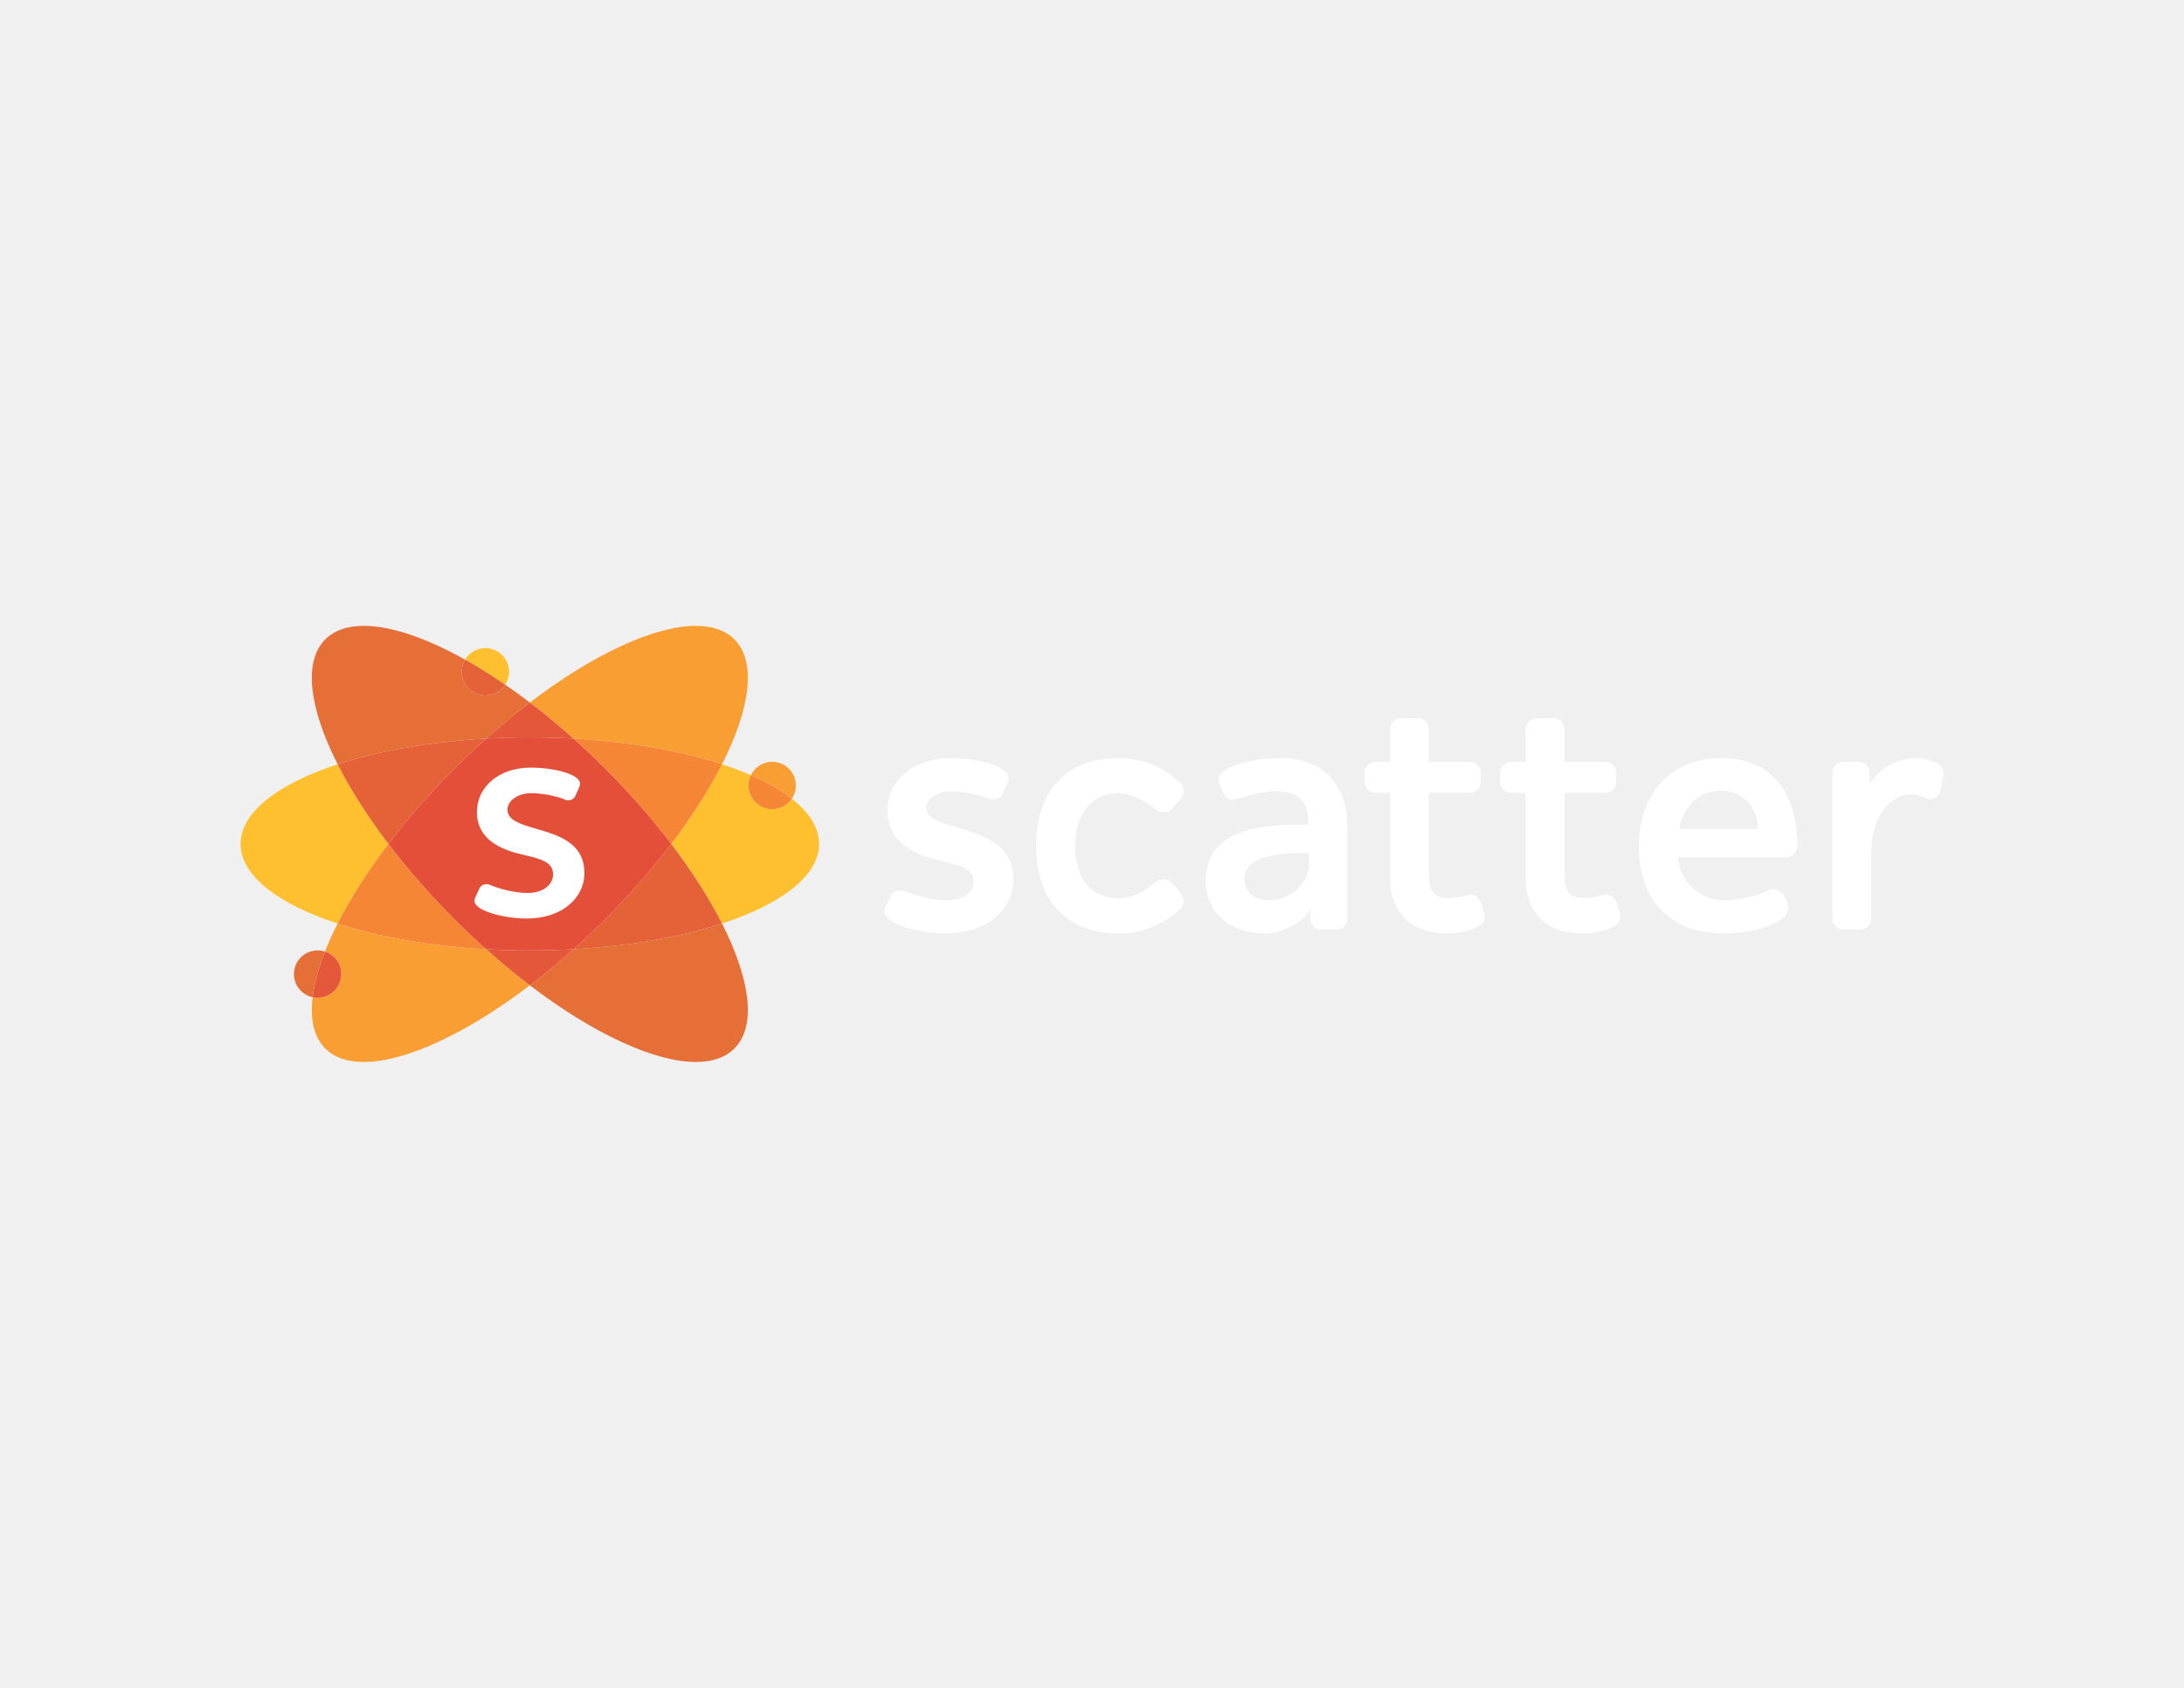
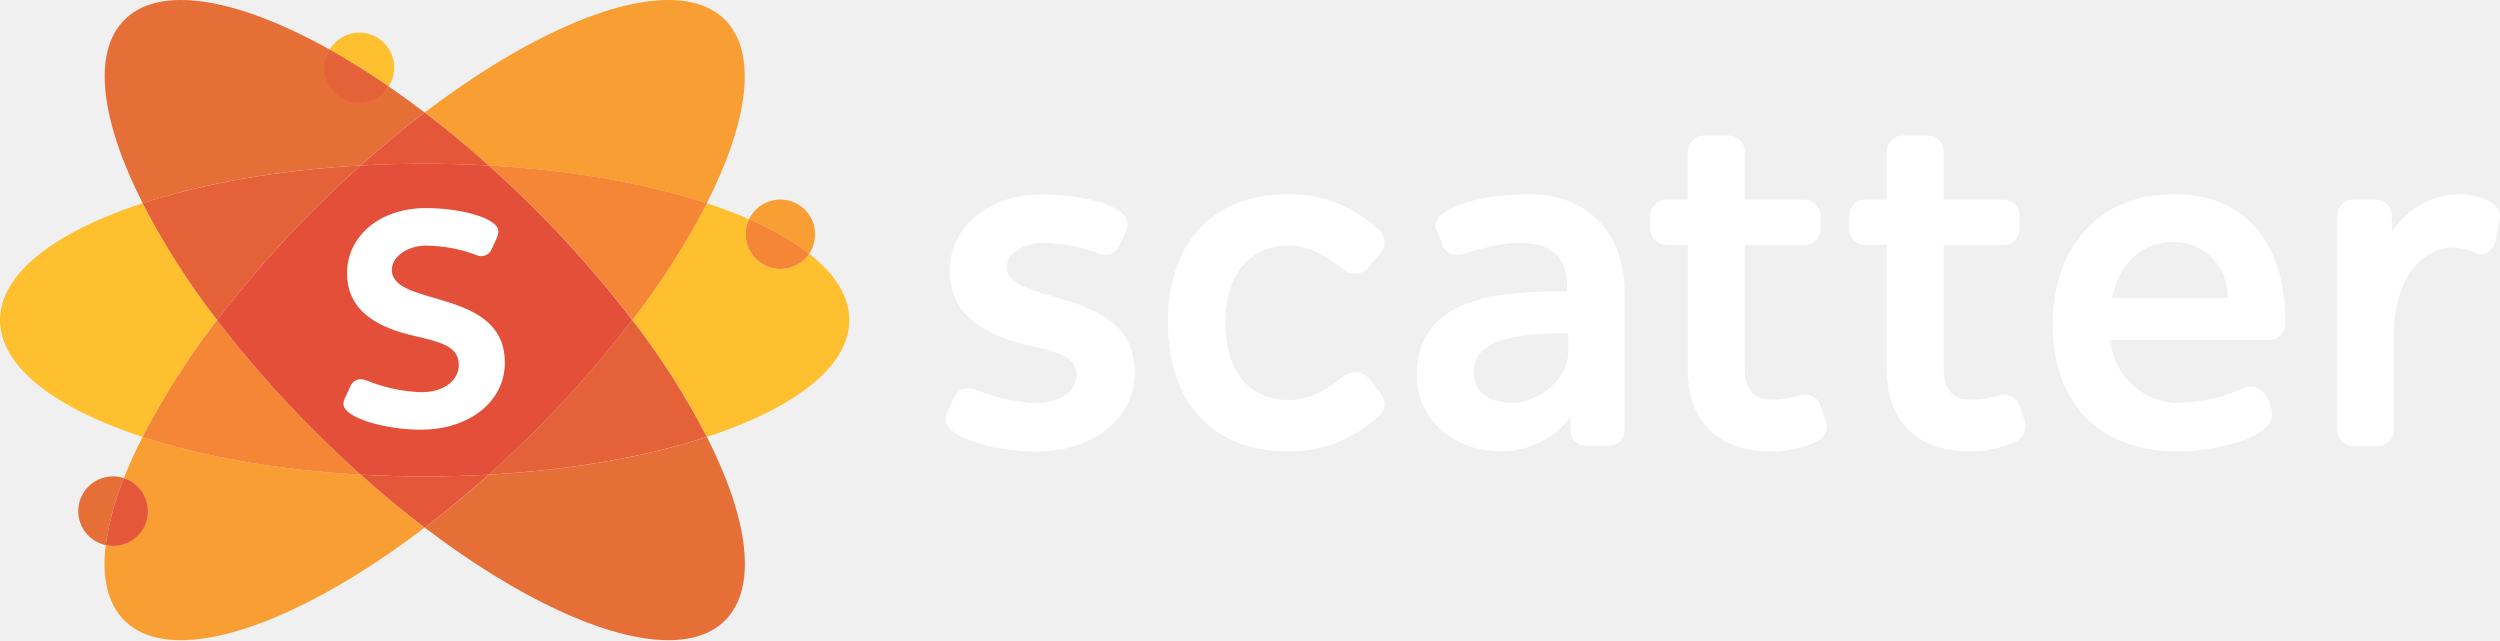
- <svg xmlns="http://www.w3.org/2000/svg" viewBox="0 0 1056 816" height="816" width="1056" xml:space="preserve" id="svg2" version="1.1">
-   <defs id="defs6">
-     <clipPath id="clipPath18" clipPathUnits="userSpaceOnUse">
-       <path id="path16" d="M 0,612 H 792 V 0 H 0 Z" />
-     </clipPath>
-   </defs>
-   <g transform="matrix(1.333333,0,0,-1.333333,0,816)" id="g10">
-     <g id="g12">
-       <g clip-path="url(#clipPath18)" id="g14">
-         <g transform="translate(347.1289,311.9267)" id="g20">
-           <path id="path22" style="fill:#ffffff;fill-opacity:1;fill-rule:nonzero;stroke:none" d="m 0,0 c -6.052,1.763 -11.279,3.286 -11.279,7.129 0,3.324 4.023,6.028 8.967,6.028 4.393,0 10.213,-1.115 13.792,-2.633 0.611,-0.306 1.082,-0.306 1.581,-0.306 1.45,0 2.824,0.874 3.513,2.253 l 1.596,3.534 c 0.278,0.7 0.391,1.238 0.391,1.862 0,4.769 -12.186,7.309 -20.985,7.309 -13.275,0 -22.909,-7.97 -22.909,-18.952 0,-9.313 6.255,-15.284 19.12,-18.253 8.232,-1.917 12.19,-3.038 12.19,-7.518 0,-3.389 -3.351,-6.819 -9.758,-6.819 -5.222,0 -11.592,1.725 -15.415,3.368 l -0.212,0.054 c -0.381,0.1 -0.743,0.195 -1.215,0.195 -1.3,0 -2.89,-0.628 -3.508,-2.015 l -1.825,-3.882 c -0.272,-0.68 -0.394,-1.22 -0.394,-1.752 0,-4.876 13.233,-7.987 22.342,-7.987 14.125,0 24.378,8.208 24.378,19.516 C 20.37,-5.935 9.075,-2.645 0,0" />
-         </g>
-         <g transform="translate(424.8974,292.0547)" id="g24">
-           <path id="path26" style="fill:#ffffff;fill-opacity:1;fill-rule:nonzero;stroke:none" d="m 0,0 c -1.607,1.336 -4.176,1.364 -5.603,0.223 -4.825,-4.064 -9.324,-6.039 -13.756,-6.039 -9.791,0 -15.637,7.155 -15.637,19.14 0,11.736 5.992,19.027 15.637,19.027 4.34,0 8.84,-2.013 13.854,-6.222 0.68,-0.409 1.719,-0.673 2.648,-0.673 1.2,0 2.151,0.368 2.948,1.169 l 3.237,3.799 c 0.653,0.653 1.012,1.605 1.012,2.68 0,1.149 -0.44,2.221 -1.264,3.045 -6.6,5.988 -13.938,8.899 -22.435,8.899 -18.661,0 -29.803,-11.859 -29.803,-31.724 0,-19.936 11.142,-31.837 29.803,-31.837 8.453,0 15.827,2.909 22.573,8.925 0.726,0.725 1.126,1.717 1.126,2.792 0,1.813 -1.725,3.79 -3.248,5.533 C 0.737,-0.856 0.396,-0.466 0,0" />
-         </g>
-         <g transform="translate(460.9191,285.5603)" id="g28">
-           <path id="path30" style="fill:#ffffff;fill-opacity:1;fill-rule:nonzero;stroke:none" d="m 0,0 c -6.22,0 -9.645,2.743 -9.645,7.724 0,6.426 6.944,9.419 21.852,9.419 h 1.508 V 12.698 C 13.715,5.065 5.461,0 0,0 m 3.956,51.543 c -11.071,0 -23.021,-3.011 -23.021,-7.875 0,-0.397 0.106,-0.693 0.199,-0.954 l 1.802,-4.357 c 0.593,-1.181 1.773,-1.885 3.161,-1.885 0.655,0 1.688,0.308 3.253,0.773 3.048,0.908 7.653,2.279 12.684,2.279 7.601,0 11.454,-3.663 11.454,-10.889 V 27.467 H 10.85 c -16.085,0 -34.549,-2.347 -34.549,-20.647 0,-10.916 8.92,-18.839 21.212,-18.839 6.462,0 13.517,3.64 16.767,8.566 v -3.064 c 0,-2.441 1.657,-4.145 4.031,-4.145 h 5.313 c 2.298,0 4.032,1.684 4.032,3.918 v 33.57 c 0,18.224 -12.243,24.717 -23.7,24.717" />
-         </g>
-         <g transform="translate(538.2656,280.9829)" id="g32">
-           <path id="path34" style="fill:#ffffff;fill-opacity:1;fill-rule:nonzero;stroke:none" d="m 0,0 -1.36,3.964 c -0.674,1.891 -2.748,3.134 -4.81,2.489 -1.154,-0.419 -4.128,-1.085 -7.202,-1.085 -4.576,0 -6.707,2.491 -6.707,7.837 v 30.331 h 14.845 c 2.124,0 3.918,1.794 3.918,3.918 v 3.391 c 0,2.161 -1.757,3.919 -3.918,3.919 H -20.079 V 66.67 c 0,2.16 -1.757,3.918 -3.918,3.918 H -30.1 c -2.261,0 -4.032,-1.721 -4.032,-3.918 V 54.764 h -5.238 c -2.261,0 -4.031,-1.721 -4.031,-3.919 v -3.391 c 0,-2.124 1.845,-3.918 4.031,-3.918 h 5.238 V 12.867 c 0,-12.907 7.526,-20.309 20.647,-20.309 5.469,0 9.499,1.609 11.392,2.557 C -0.306,-4.062 0.578,-2.024 0,0" />
-         </g>
-         <g transform="translate(587.4048,280.9829)" id="g36">
-           <path id="path38" style="fill:#ffffff;fill-opacity:1;fill-rule:nonzero;stroke:none" d="m 0,0 -1.36,3.964 c -0.676,1.891 -2.744,3.134 -4.81,2.489 -1.154,-0.419 -4.128,-1.085 -7.202,-1.085 -4.576,0 -6.707,2.491 -6.707,7.837 v 30.331 h 14.845 c 2.124,0 3.918,1.794 3.918,3.918 v 3.391 c 0,2.161 -1.757,3.919 -3.918,3.919 H -20.079 V 66.67 c 0,2.16 -1.757,3.918 -3.918,3.918 H -30.1 c -2.261,0 -4.032,-1.721 -4.032,-3.918 V 54.764 h -5.238 c -2.261,0 -4.031,-1.721 -4.031,-3.919 v -3.391 c 0,-2.124 1.845,-3.918 4.031,-3.918 h 5.238 V 12.867 c 0,-12.907 7.526,-20.309 20.647,-20.309 5.469,0 9.499,1.609 11.392,2.557 C -0.306,-4.062 0.578,-2.024 0,0" />
-         </g>
-         <g transform="translate(624.0089,325.3101)" id="g40">
-           <path id="path42" style="fill:#ffffff;fill-opacity:1;fill-rule:nonzero;stroke:none" d="M 0,0 C 6.385,0 13.245,-4.345 13.588,-13.865 H -15.048 C -13.481,-5.411 -7.651,0 0,0 m 27.769,-20.158 c 0,20.305 -10.039,31.951 -27.542,31.951 -18.175,0 -29.917,-12.63 -29.917,-32.176 0,-19.652 11.564,-31.386 30.934,-31.386 8.344,0 23.247,3.047 23.247,9.118 0,2.393 -2.054,6.97 -5.275,6.97 -0.499,0 -0.97,0 -1.588,-0.309 -4.454,-2.284 -10.974,-3.76 -16.611,-3.76 -8.606,0 -15.997,7.05 -16.512,15.561 h 39.233 c 2.185,0 4.031,1.847 4.031,4.031" />
-         </g>
-         <g transform="translate(701.9525,335.4186)" id="g44">
-           <path id="path46" style="fill:#ffffff;fill-opacity:1;fill-rule:nonzero;stroke:none" d="m 0,0 c -1.438,0.838 -4.282,1.685 -7.389,1.685 -6.367,0 -12.737,-3.537 -16.349,-9.043 h -0.191 v 3.767 c 0,2.198 -1.771,3.919 -4.031,3.919 h -5.539 c -2.161,0 -3.918,-1.758 -3.918,-3.919 v -53.011 c 0,-2.124 1.794,-3.918 3.918,-3.918 h 6.104 c 2.185,0 4.031,1.794 4.031,3.918 v 23.849 c 0,13.976 7.355,21.288 14.62,21.288 2.343,0 4.512,-0.986 5.674,-1.514 1.817,-0.836 4.203,0.686 4.785,3.026 l 1.018,5.206 C 3.114,-2.718 2.096,-0.976 0,0" />
-         </g>
-         <g transform="translate(252.3293,385.0647)" id="g48">
-           <path id="path50" style="fill:#f99e33;fill-opacity:1;fill-rule:nonzero;stroke:none" d="m 0,0 c -14.983,0 -37.087,-10.207 -60.194,-27.794 5.247,-3.994 10.54,-8.363 15.818,-13.085 20.51,-1.141 39.068,-4.469 53.874,-9.318 10.272,20.276 12.603,37.189 4.484,45.308 C 10.666,-1.573 5.88,0 0,0 m -129.885,-107.931 c -1.772,-3.5 -3.308,-6.897 -4.594,-10.168 3.431,-1.123 5.91,-4.351 5.91,-8.158 0,-4.74 -3.843,-8.583 -8.583,-8.583 -0.622,0 -1.229,0.067 -1.814,0.193 -0.969,-8.009 0.452,-14.447 4.598,-18.593 3.316,-3.316 8.102,-4.889 13.982,-4.889 14.982,0 37.087,10.207 60.193,27.794 -5.247,3.994 -10.54,8.363 -15.818,13.085 -20.506,1.142 -39.07,4.47 -53.874,9.319" />
-         </g>
-         <g transform="translate(131.9429,385.0647)" id="g52">
-           <path id="path54" style="fill:#e66f38;fill-opacity:1;fill-rule:nonzero;stroke:none" d="m 0,0 c -5.882,0 -10.665,-1.572 -13.982,-4.889 -8.119,-8.119 -5.788,-25.032 4.484,-45.308 14.804,4.848 33.367,8.176 53.873,9.318 5.279,4.722 10.571,9.091 15.818,13.085 -2.991,2.276 -5.971,4.433 -8.915,6.456 -1.532,-2.344 -4.18,-3.894 -7.19,-3.894 -4.74,0 -8.582,3.843 -8.582,8.583 0,1.609 0.442,3.114 1.212,4.401 C 22.582,-4.345 9.775,0 0,0 m 129.885,-107.932 c -14.807,-4.849 -33.365,-8.177 -53.875,-9.318 -5.278,-4.722 -10.57,-9.091 -15.817,-13.085 23.104,-17.585 45.211,-27.794 60.193,-27.794 5.883,0 10.666,1.572 13.983,4.889 8.118,8.119 5.788,25.032 -4.484,45.308" />
-         </g>
-         <g transform="translate(192.1357,357.2704)" id="g56">
-           <path id="path58" style="fill:#e45739;fill-opacity:1;fill-rule:nonzero;stroke:none" d="m 0,0 c -5.247,-3.993 -10.539,-8.363 -15.817,-13.084 5.16,0.287 10.439,0.436 15.817,0.436 5.375,0 10.66,-0.149 15.818,-0.436 C 10.539,-8.363 5.247,-3.993 0,0 m -15.817,-89.456 c 5.278,-4.721 10.571,-9.091 15.817,-13.084 5.247,3.993 10.54,8.362 15.818,13.084 C 10.66,-89.743 5.375,-89.892 0,-89.892 c -5.378,0 -10.657,0.149 -15.817,0.436" />
-         </g>
-         <g transform="translate(261.8276,334.8672)" id="g60">
-           <path id="path62" style="fill:#fec02e;fill-opacity:1;fill-rule:nonzero;stroke:none" d="m 0,0 c -4.614,-9.107 -10.831,-18.895 -18.421,-28.867 7.59,-9.972 13.807,-19.76 18.421,-28.867 21.601,7.074 35.208,17.385 35.208,28.867 0,5.862 -3.547,11.42 -9.895,16.397 -1.542,-2.288 -4.157,-3.793 -7.124,-3.793 -4.739,0 -8.582,3.842 -8.582,8.582 0,1.338 0.306,2.604 0.852,3.732 C 7.23,-2.543 3.735,-1.223 0,0 m -139.383,0 c -21.601,-7.074 -35.208,-17.386 -35.208,-28.867 0,-11.482 13.607,-21.793 35.208,-28.867 4.614,9.107 10.831,18.895 18.421,28.867 -7.59,9.972 -13.807,19.76 -18.421,28.867" />
-         </g>
-         <g transform="translate(207.9533,344.186)" id="g64">
-           <path id="path66" style="fill:#f58635;fill-opacity:1;fill-rule:nonzero;stroke:none" d="m 0,0 c 3.85,-3.444 7.692,-7.075 11.492,-10.876 9.012,-9.011 17.055,-18.237 23.961,-27.31 7.59,9.972 13.807,19.76 18.421,28.867 C 39.068,-4.47 20.51,-1.142 0,0 m -67.088,-38.186 c -7.59,-9.972 -13.807,-19.76 -18.421,-28.867 14.804,-4.848 33.368,-8.176 53.874,-9.319 -3.849,3.444 -7.692,7.075 -11.492,10.876 -9.012,9.011 -17.054,18.237 -23.961,27.31" />
-         </g>
-         <g transform="translate(176.3183,344.186)" id="g68">
-           <path id="path70" style="fill:#e56138;fill-opacity:1;fill-rule:nonzero;stroke:none" d="m 0,0 c -20.506,-1.142 -39.07,-4.47 -53.874,-9.319 4.614,-9.107 10.831,-18.895 18.421,-28.867 6.907,9.073 14.949,18.299 23.961,27.31 C -7.692,-7.075 -3.85,-3.444 0,0 m 67.088,-38.186 c -6.906,-9.073 -14.949,-18.299 -23.961,-27.31 -3.8,-3.8 -7.642,-7.432 -11.492,-10.876 20.51,1.142 39.068,4.47 53.874,9.319 -4.613,9.107 -10.831,18.895 -18.421,28.867" />
-         </g>
-         <g transform="translate(192.1362,344.6222)" id="g72">
-           <path id="path74" style="fill:#e34f39;fill-opacity:1;fill-rule:nonzero;stroke:none" d="m 0,0 c -5.378,0 -10.657,-0.149 -15.818,-0.436 -3.849,-3.444 -7.692,-7.075 -11.492,-10.876 -9.012,-9.011 -17.054,-18.237 -23.961,-27.31 6.907,-9.073 14.949,-18.299 23.961,-27.31 3.8,-3.801 7.643,-7.432 11.492,-10.876 5.161,-0.287 10.44,-0.436 15.818,-0.436 5.375,0 10.66,0.149 15.817,0.436 3.85,3.444 7.692,7.075 11.493,10.876 9.011,9.011 17.054,18.237 23.96,27.31 -6.906,9.073 -14.949,18.299 -23.96,27.31 C 23.509,-7.511 19.667,-3.88 15.817,-0.436 10.66,-0.149 5.375,0 0,0" />
-         </g>
-         <g transform="translate(115.1774,267.3902)" id="g76">
-           <path id="path78" style="fill:#e66f38;fill-opacity:1;fill-rule:nonzero;stroke:none" d="m 0,0 c -4.74,0 -8.583,-3.843 -8.583,-8.583 0,-4.117 2.901,-7.558 6.769,-8.39 0.602,4.969 2.124,10.544 4.486,16.549 C 1.831,-0.149 0.933,0 0,0" />
-         </g>
-         <g transform="translate(117.8499,266.9659)" id="g80">
-           <path id="path82" style="fill:#e45739;fill-opacity:1;fill-rule:nonzero;stroke:none" d="m 0,0 c -2.362,-6.005 -3.885,-11.58 -4.486,-16.549 0.585,-0.126 1.191,-0.192 1.814,-0.192 4.74,0 8.582,3.843 8.582,8.582 C 5.91,-4.351 3.432,-1.123 0,0" />
-         </g>
-         <g transform="translate(176.0312,376.9987)" id="g84">
-           <path id="path86" style="fill:#fec02e;fill-opacity:1;fill-rule:nonzero;stroke:none" d="m 0,0 c -3.131,0 -5.871,-1.677 -7.37,-4.182 4.727,-2.643 9.599,-5.681 14.56,-9.09 0.881,1.348 1.393,2.959 1.393,4.689 C 8.583,-3.843 4.74,0 0,0" />
-         </g>
-         <g transform="translate(168.6612,372.8166)" id="g88">
-           <path id="path90" style="fill:#e56138;fill-opacity:1;fill-rule:nonzero;stroke:none" d="m 0,0 c -0.77,-1.287 -1.213,-2.792 -1.213,-4.401 0,-4.74 3.843,-8.583 8.583,-8.583 3.01,0 5.658,1.55 7.19,3.894 C 9.599,-5.681 4.727,-2.643 0,0" />
-         </g>
-         <g transform="translate(280.017,335.7693)" id="g92">
-           <path id="path94" style="fill:#f99e33;fill-opacity:1;fill-rule:nonzero;stroke:none" d="m 0,0 c -3.403,0 -6.343,-1.98 -7.731,-4.851 5.908,-2.574 10.92,-5.436 14.854,-8.521 0.922,1.368 1.46,3.016 1.46,4.789 C 8.583,-3.843 4.74,0 0,0" />
-         </g>
-         <g transform="translate(272.2863,330.9181)" id="g96">
-           <path id="path98" style="fill:#f58635;fill-opacity:1;fill-rule:nonzero;stroke:none" d="m 0,0 c -0.546,-1.128 -0.852,-2.394 -0.852,-3.732 0,-4.74 3.843,-8.582 8.583,-8.582 2.967,0 5.582,1.505 7.123,3.793 C 10.919,-5.436 5.908,-2.574 0,0" />
-         </g>
-         <g transform="translate(200.5639,294.8946)" id="g100">
-           <path id="path102" style="fill:#ffffff;fill-opacity:1;fill-rule:nonzero;stroke:none" d="m 0,0 c 0,4.486 -3.988,5.582 -11.264,7.276 -7.775,1.795 -16.348,5.483 -16.348,15.451 0,8.871 7.776,16.049 19.539,16.049 8.273,0 17.841,-2.393 17.841,-5.782 0,-0.499 -0.1,-0.897 -0.298,-1.396 L 8.074,28.509 C 7.576,27.512 6.579,26.913 5.583,26.913 c -0.399,0 -0.699,0 -1.097,0.2 -3.289,1.396 -8.474,2.392 -12.461,2.392 -4.884,0 -8.572,-2.791 -8.572,-5.981 0,-9.37 27.911,-4.286 27.911,-22.926 0,-9.369 -8.474,-16.547 -20.834,-16.547 -8.572,0 -19.039,2.891 -19.039,6.38 0,0.398 0.1,0.798 0.3,1.296 l 1.594,3.389 c 0.4,0.897 1.495,1.395 2.492,1.395 0.399,0 0.698,-0.099 1.097,-0.199 3.689,-1.595 9.37,-2.991 13.756,-2.991 C -3.091,-6.679 0,-3.29 0,0" />
+ <svg xmlns="http://www.w3.org/2000/svg" viewBox="0 0 823.37 210.84">
+   <g id="Layer_2" data-name="Layer 2">
+     <g id="svg2">
+       <g id="g10">
+         <g id="g12">
+           <g id="g14">
+             <g id="g20">
+               <path id="path22" d="M346.52,97.52c-8.07-2.35-15-4.38-15-9.51,0-4.43,5.36-8,12-8a53.68,53.68,0,0,1,18.39,3.51,4.17,4.17,0,0,0,2.11.41,5.32,5.32,0,0,0,4.68-3l2.13-4.71a6.32,6.32,0,0,0,.52-2.48c0-6.36-16.25-9.75-28-9.75-17.7,0-30.55,10.63-30.55,25.27,0,12.42,8.34,20.38,25.49,24.34,11,2.56,16.25,4.05,16.25,10,0,4.52-4.47,9.09-13,9.09-7,0-15.46-2.3-20.55-4.49l-.28-.07a6,6,0,0,0-1.62-.26,5.1,5.1,0,0,0-4.68,2.69l-2.43,5.18a6.17,6.17,0,0,0-.53,2.34c0,6.5,17.64,10.65,29.79,10.65,18.83,0,32.5-10.94,32.5-26,0-17.25-15.06-21.63-27.16-25.16" style="fill: #ffffff" />
+             </g>
+             <g id="g24">
+               <path id="path26" d="M450.21,124a6.27,6.27,0,0,0-7.47-.3c-6.43,5.42-12.43,8.05-18.34,8.05-13.05,0-20.85-9.54-20.85-25.52,0-15.65,8-25.37,20.85-25.37,5.79,0,11.79,2.68,18.47,8.3a7.35,7.35,0,0,0,3.53.9,5.23,5.23,0,0,0,3.93-1.56l4.32-5.07A5,5,0,0,0,456,79.87a5.68,5.68,0,0,0-1.69-4.06c-8.8-8-18.58-11.87-29.91-11.87-24.88,0-39.74,15.81-39.74,42.3s14.86,42.45,39.74,42.45c11.27,0,21.1-3.88,30.1-11.9a5.21,5.21,0,0,0,1.5-3.72c0-2.42-2.3-5.05-4.33-7.38-.47-.54-.93-1.06-1.46-1.68" style="fill: #ffffff" />
+             </g>
+             <g id="g28">
+               <path id="path30" d="M498.24,132.67c-8.29,0-12.86-3.66-12.86-10.3,0-8.57,9.26-12.56,29.14-12.56h2v5.93c0,10.18-11,16.93-18.29,16.93m5.27-68.72c-14.76,0-30.69,4-30.69,10.5a3.56,3.56,0,0,0,.27,1.27l2.4,5.81A4.59,4.59,0,0,0,479.71,84,19.58,19.58,0,0,0,484,83c4.06-1.21,10.2-3,16.91-3,10.13,0,15.27,4.88,15.27,14.52V96h-3.52c-21.45,0-46.07,3.13-46.07,27.53,0,14.55,11.89,25.12,28.28,25.12,8.62,0,18-4.85,22.36-11.42v4.09a5.22,5.22,0,0,0,5.37,5.53h7.08a5.19,5.19,0,0,0,5.38-5.22V96.9c0-24.3-16.32-33-31.6-33" style="fill: #ffffff" />
+             </g>
+             <g id="g32">
+               <path id="path34" d="M601.37,138.78l-1.81-5.29a5.23,5.23,0,0,0-6.41-3.32,32.65,32.65,0,0,1-9.6,1.45c-6.1,0-8.94-3.32-8.94-10.45V80.73h19.79a5.29,5.29,0,0,0,5.22-5.22V71a5.23,5.23,0,0,0-5.22-5.23H574.6V49.88a5.23,5.23,0,0,0-5.22-5.22h-8.14a5.25,5.25,0,0,0-5.38,5.22V65.76h-7A5.24,5.24,0,0,0,543.5,71V75.5a5.37,5.37,0,0,0,5.37,5.22h7v40.89c0,17.21,10,27.08,27.53,27.08a34.36,34.36,0,0,0,15.19-3.41,5.4,5.4,0,0,0,2.79-6.51" style="fill: #ffffff" />
+             </g>
+             <g id="g36">
+               <path id="path38" d="M666.89,138.78l-1.81-5.29a5.23,5.23,0,0,0-6.41-3.32,32.65,32.65,0,0,1-9.6,1.45c-6.1,0-8.94-3.32-8.94-10.45V80.73h19.79a5.29,5.29,0,0,0,5.22-5.22V71a5.23,5.23,0,0,0-5.22-5.23H640.12V49.88a5.23,5.23,0,0,0-5.22-5.22h-8.14a5.25,5.25,0,0,0-5.38,5.22V65.76h-7A5.24,5.24,0,0,0,609,71V75.5a5.37,5.37,0,0,0,5.37,5.22h7v40.89c0,17.21,10,27.08,27.53,27.08a34.36,34.36,0,0,0,15.19-3.41,5.4,5.4,0,0,0,2.79-6.51" style="fill: #ffffff" />
+             </g>
+             <g id="g40">
+               <path id="path42" d="M715.7,79.67c8.51,0,17.66,5.79,18.12,18.49H695.63c2.09-11.27,9.86-18.49,20.06-18.49m37,26.88c0-27.07-13.39-42.6-36.72-42.6-24.23,0-39.89,16.84-39.89,42.9s15.42,41.85,41.25,41.85c11.13,0,31-4.06,31-12.16,0-3.19-2.74-9.29-7-9.29a4.19,4.19,0,0,0-2.12.41,52.38,52.38,0,0,1-22.15,5,22.42,22.42,0,0,1-22-20.75h52.31a5.45,5.45,0,0,0,5.37-5.37" style="fill: #ffffff" />
+             </g>
+             <g id="g44">
+               <path id="path46" d="M819.62,66.19a21.36,21.36,0,0,0-9.85-2.25A26.76,26.76,0,0,0,788,76h-.25V71a5.25,5.25,0,0,0-5.37-5.23H775A5.23,5.23,0,0,0,769.73,71v70.68a5.29,5.29,0,0,0,5.22,5.22h8.14a5.37,5.37,0,0,0,5.37-5.22v-31.8c0-18.63,9.81-28.38,19.49-28.38a18.72,18.72,0,0,1,7.57,2c2.42,1.11,5.6-.91,6.38-4l1.36-6.94c.51-2.71-.85-5-3.64-6.33" style="fill: #ffffff" />
+             </g>
+             <g id="g48">
+               <path id="path50" d="M220.12,0c-20,0-49.45,13.61-80.26,37.06,7,5.33,14.05,11.15,21.09,17.45,27.35,1.52,52.09,6,71.83,12.42,13.7-27,16.8-49.59,6-60.41C234.34,2.1,228,0,220.12,0M46.94,143.91q-3.54,7-6.13,13.56a11.45,11.45,0,0,1-6,22.06c-1.29,10.68.6,19.26,6.13,24.79,4.42,4.42,10.8,6.52,18.64,6.52,20,0,49.45-13.61,80.26-37.06-7-5.33-14.05-11.15-21.09-17.45-27.34-1.52-52.09-6-71.83-12.43" style="fill: #f99e33" />
+             </g>
+             <g id="g52">
+               <path id="path54" d="M59.61,0C51.77,0,45.39,2.1,41,6.52c-10.83,10.83-7.72,33.38,6,60.41C66.68,60.47,91.43,56,118.78,54.51c7-6.3,14.09-12.12,21.09-17.45q-6-4.55-11.89-8.61a11.45,11.45,0,0,1-19.41-12.12C89.72,5.79,72.64,0,59.61,0M232.79,143.91C213,150.37,188.3,154.81,161,156.33c-7,6.3-14.09,12.12-21.09,17.45,30.81,23.45,60.28,37.06,80.26,37.06,7.84,0,14.22-2.1,18.64-6.52,10.82-10.83,7.72-33.38-6-60.41" style="fill: #e66f38" />
+             </g>
+             <g id="g56">
+               <path id="path58" d="M139.87,37.06c-7,5.32-14.05,11.15-21.09,17.45q10.32-.57,21.09-.58c7.17,0,14.21.2,21.09.58-7-6.29-14.09-12.12-21.09-17.45M118.78,156.33c7,6.29,14.09,12.12,21.09,17.45,7-5.32,14.05-11.15,21.09-17.45-6.88.38-13.92.58-21.09.58s-14.21-.2-21.09-.58" style="fill: #e45739" />
+             </g>
+             <g id="g60">
+               <path id="path62" d="M232.79,66.93a254.9,254.9,0,0,1-24.56,38.49,254.9,254.9,0,0,1,24.56,38.49c28.8-9.43,46.94-23.18,46.94-38.49,0-7.82-4.73-15.23-13.19-21.86A11.45,11.45,0,0,1,246.73,72.2c-4.31-1.87-9-3.63-13.95-5.27m-185.84,0C18.14,76.36,0,90.11,0,105.42s18.14,29.06,46.94,38.49a254.9,254.9,0,0,1,24.56-38.49A254.9,254.9,0,0,1,46.94,66.93" style="fill: #fec02e" />
+             </g>
+             <g id="g64">
+               <path id="path66" d="M161,54.5q7.7,6.89,15.32,14.5a361.38,361.38,0,0,1,31.95,36.41,254.9,254.9,0,0,0,24.56-38.49C213,60.46,188.3,56,161,54.5M71.5,105.42a254.9,254.9,0,0,0-24.56,38.49c19.74,6.46,44.49,10.9,71.83,12.43q-7.7-6.89-15.32-14.5A361.55,361.55,0,0,1,71.5,105.42" style="fill: #f58635" />
+             </g>
+             <g id="g68">
+               <path id="path70" d="M118.78,54.5c-27.34,1.52-52.09,6-71.83,12.43A254.9,254.9,0,0,0,71.5,105.42,361.55,361.55,0,0,1,103.45,69q7.6-7.6,15.32-14.5m89.45,50.91a361.38,361.38,0,0,1-31.95,36.41q-7.6,7.6-15.32,14.5c27.35-1.52,52.09-6,71.83-12.43a254.79,254.79,0,0,0-24.56-38.49" style="fill: #e56138" />
+             </g>
+             <g id="g72">
+               <path id="path74" d="M139.87,53.92q-10.76,0-21.09.58-7.7,6.89-15.32,14.5A361.55,361.55,0,0,0,71.5,105.42a361.55,361.55,0,0,0,31.95,36.41q7.6,7.6,15.32,14.5,10.32.57,21.09.58c7.17,0,14.21-.2,21.09-.58q7.7-6.89,15.32-14.5a361.53,361.53,0,0,0,31.95-36.41A361.53,361.53,0,0,0,176.28,69q-7.6-7.6-15.32-14.5c-6.88-.38-13.92-.58-21.09-.58" style="fill: #e34f39" />
+             </g>
+             <g id="g76">
+               <path id="path78" d="M37.25,156.9a11.44,11.44,0,0,0-2.42,22.63,91.51,91.51,0,0,1,6-22.07,11.44,11.44,0,0,0-3.56-.57" style="fill: #e66f38" />
+             </g>
+             <g id="g80">
+               <path id="path82" d="M40.82,157.47a91.45,91.45,0,0,0-6,22.07,11.45,11.45,0,0,0,6-22.07" style="fill: #e45739" />
+             </g>
+             <g id="g84">
+               <path id="path86" d="M118.39,10.75a11.44,11.44,0,0,0-9.83,5.58c6.3,3.52,12.8,7.57,19.41,12.12a11.45,11.45,0,0,0-9.59-17.7" style="fill: #fec02e" />
+             </g>
+             <g id="g88">
+               <path id="path90" d="M108.57,16.33A11.45,11.45,0,0,0,128,28.45c-6.61-4.55-13.11-8.6-19.41-12.12" style="fill: #e56138" />
+             </g>
+             <g id="g92">
+               <path id="path94" d="M257,65.73a11.44,11.44,0,0,0-10.31,6.47,91.42,91.42,0,0,1,19.81,11.36A11.44,11.44,0,0,0,257,65.73" style="fill: #f99e33" />
+             </g>
+             <g id="g96">
+               <path id="path98" d="M246.73,72.2a11.45,11.45,0,0,0,19.81,11.36A91.45,91.45,0,0,0,246.73,72.2" style="fill: #f58635" />
+             </g>
+             <g id="g100">
+               <path id="path102" d="M151.1,120.23c0-6-5.32-7.44-15-9.7-10.37-2.39-21.8-7.31-21.8-20.6,0-11.83,10.37-21.4,26.05-21.4,11,0,23.79,3.19,23.79,7.71a4.72,4.72,0,0,1-.4,1.86l-1.86,4.12a3.78,3.78,0,0,1-3.32,2.13,2.85,2.85,0,0,1-1.46-.27,48,48,0,0,0-16.61-3.19c-6.51,0-11.43,3.72-11.43,8,0,12.49,37.21,5.71,37.21,30.57,0,12.49-11.3,22.06-27.78,22.06-11.43,0-25.39-3.85-25.39-8.51a4.58,4.58,0,0,1,.4-1.73l2.13-4.52a3.64,3.64,0,0,1,3.32-1.86,5.64,5.64,0,0,1,1.46.27,52,52,0,0,0,18.34,4c8.24,0,12.36-4.52,12.36-8.91" style="fill: #fff" />
+             </g>
+           </g>
        </g>
      </g>
    </g>
  </g>
</svg>
